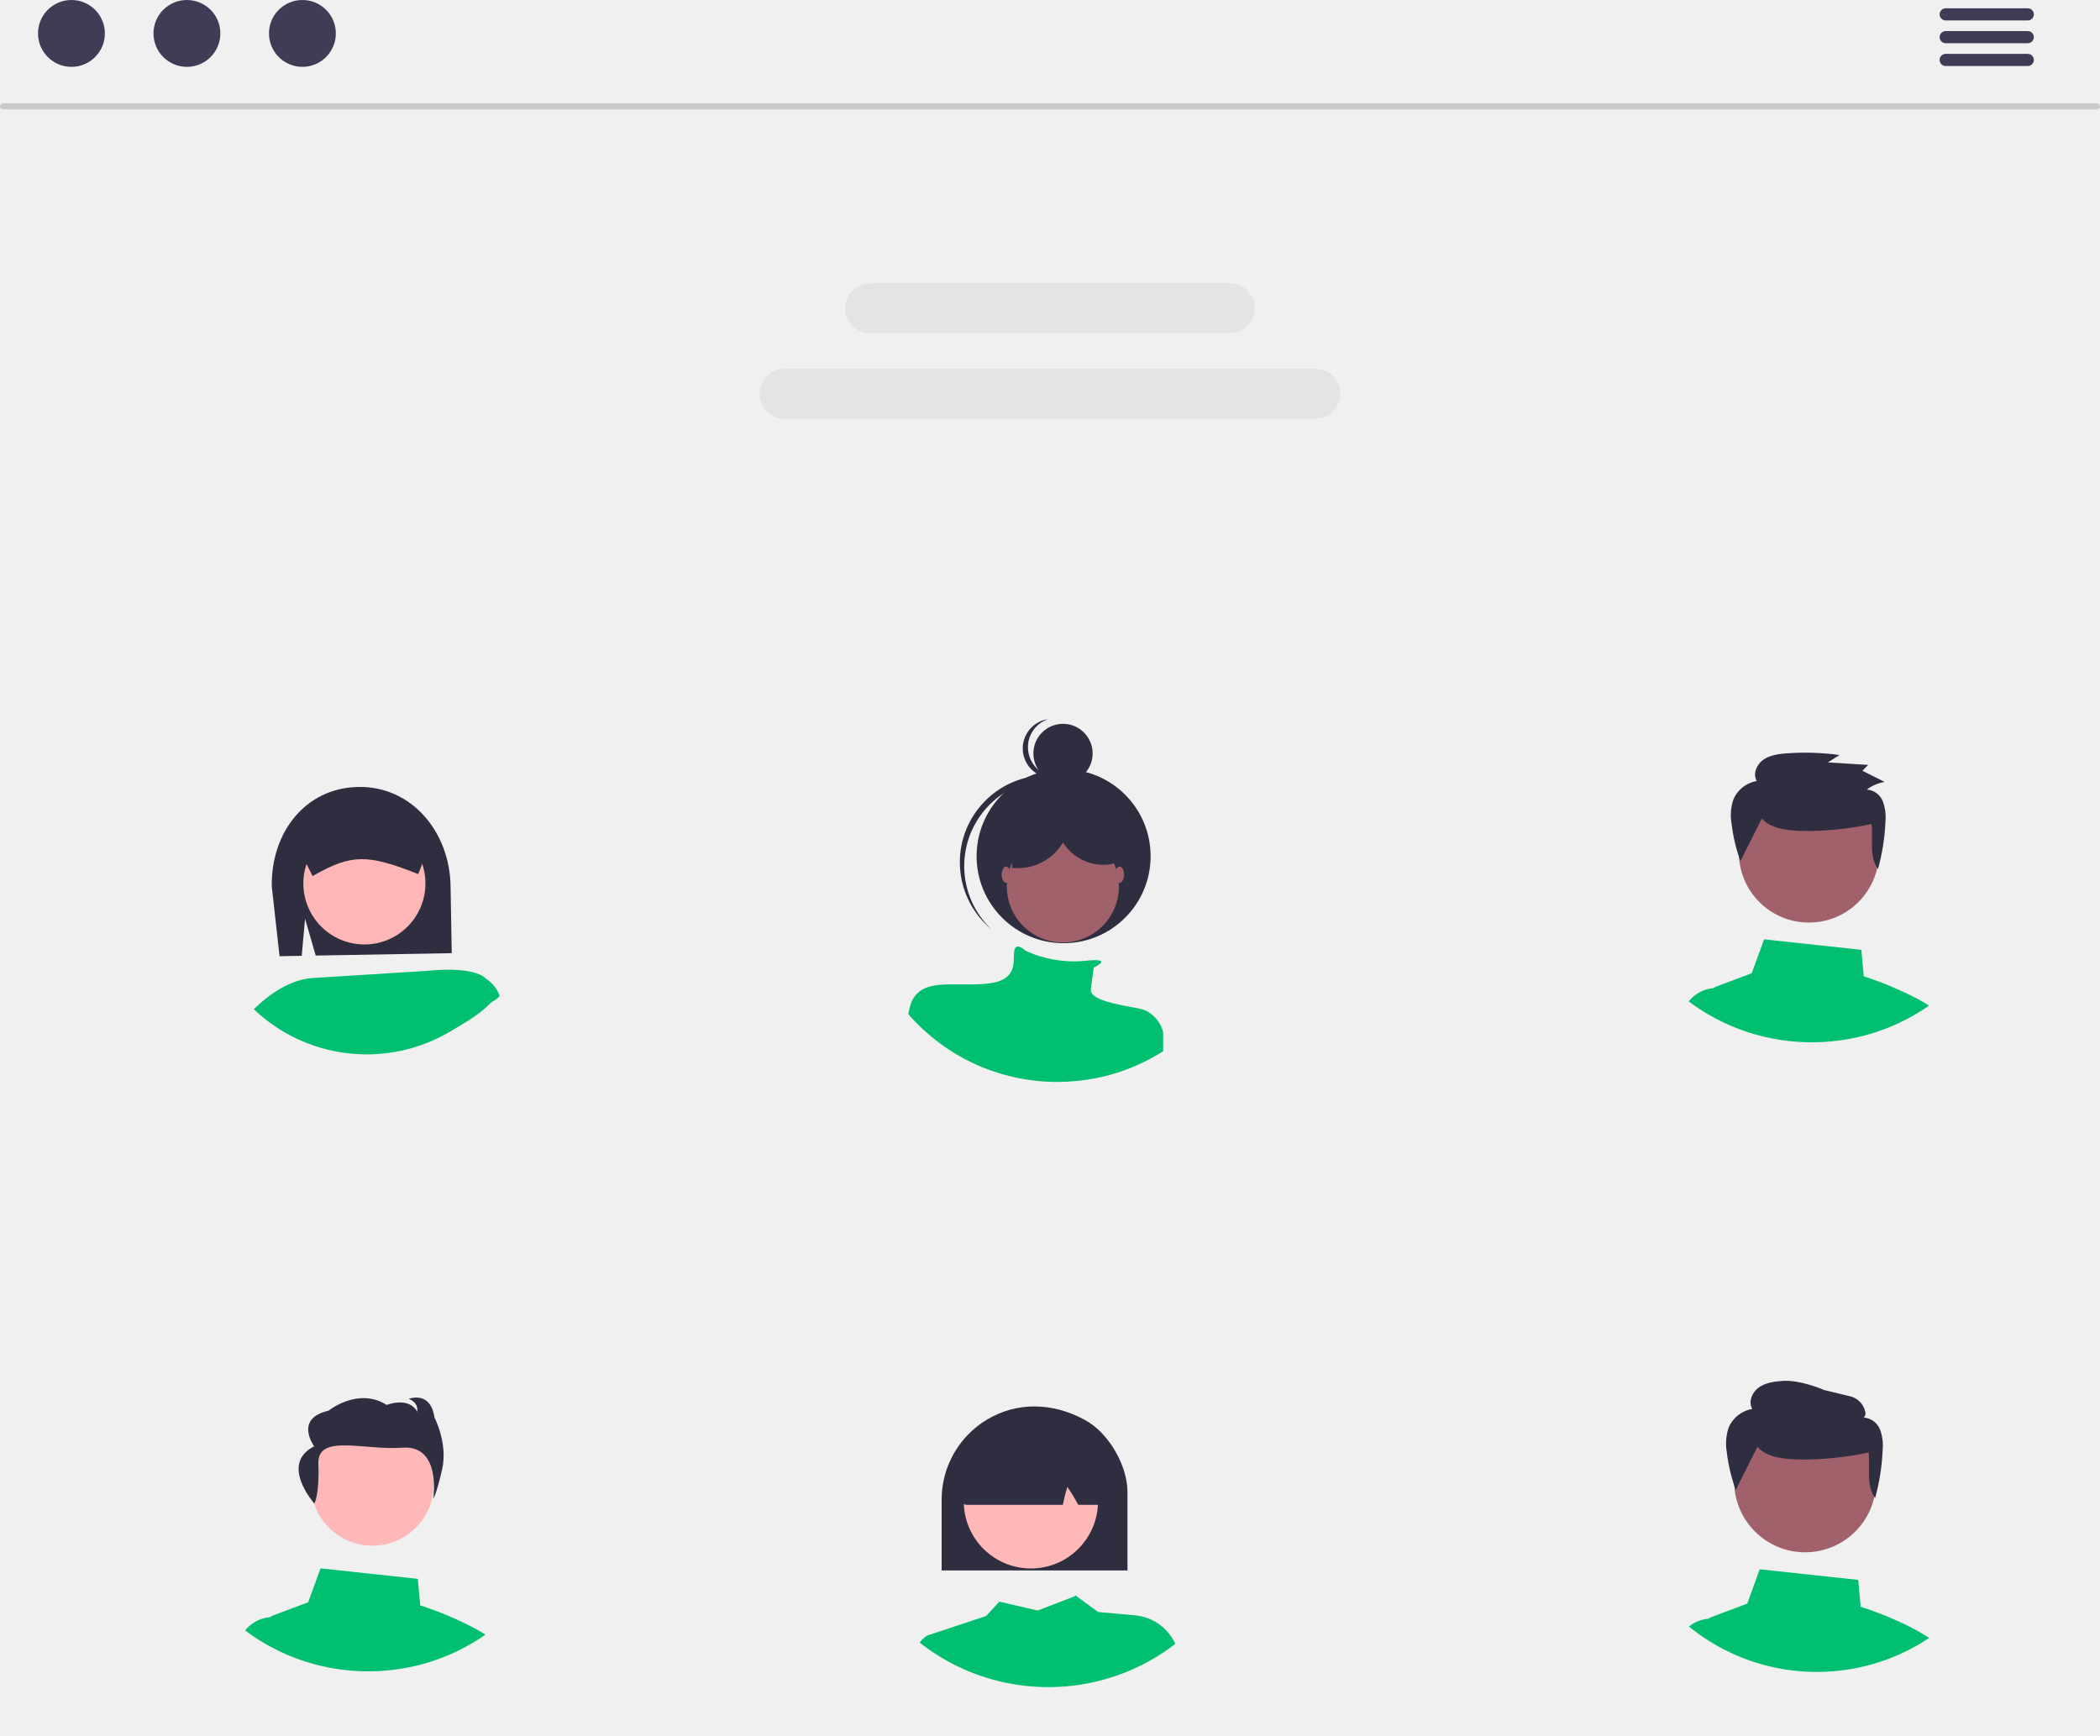
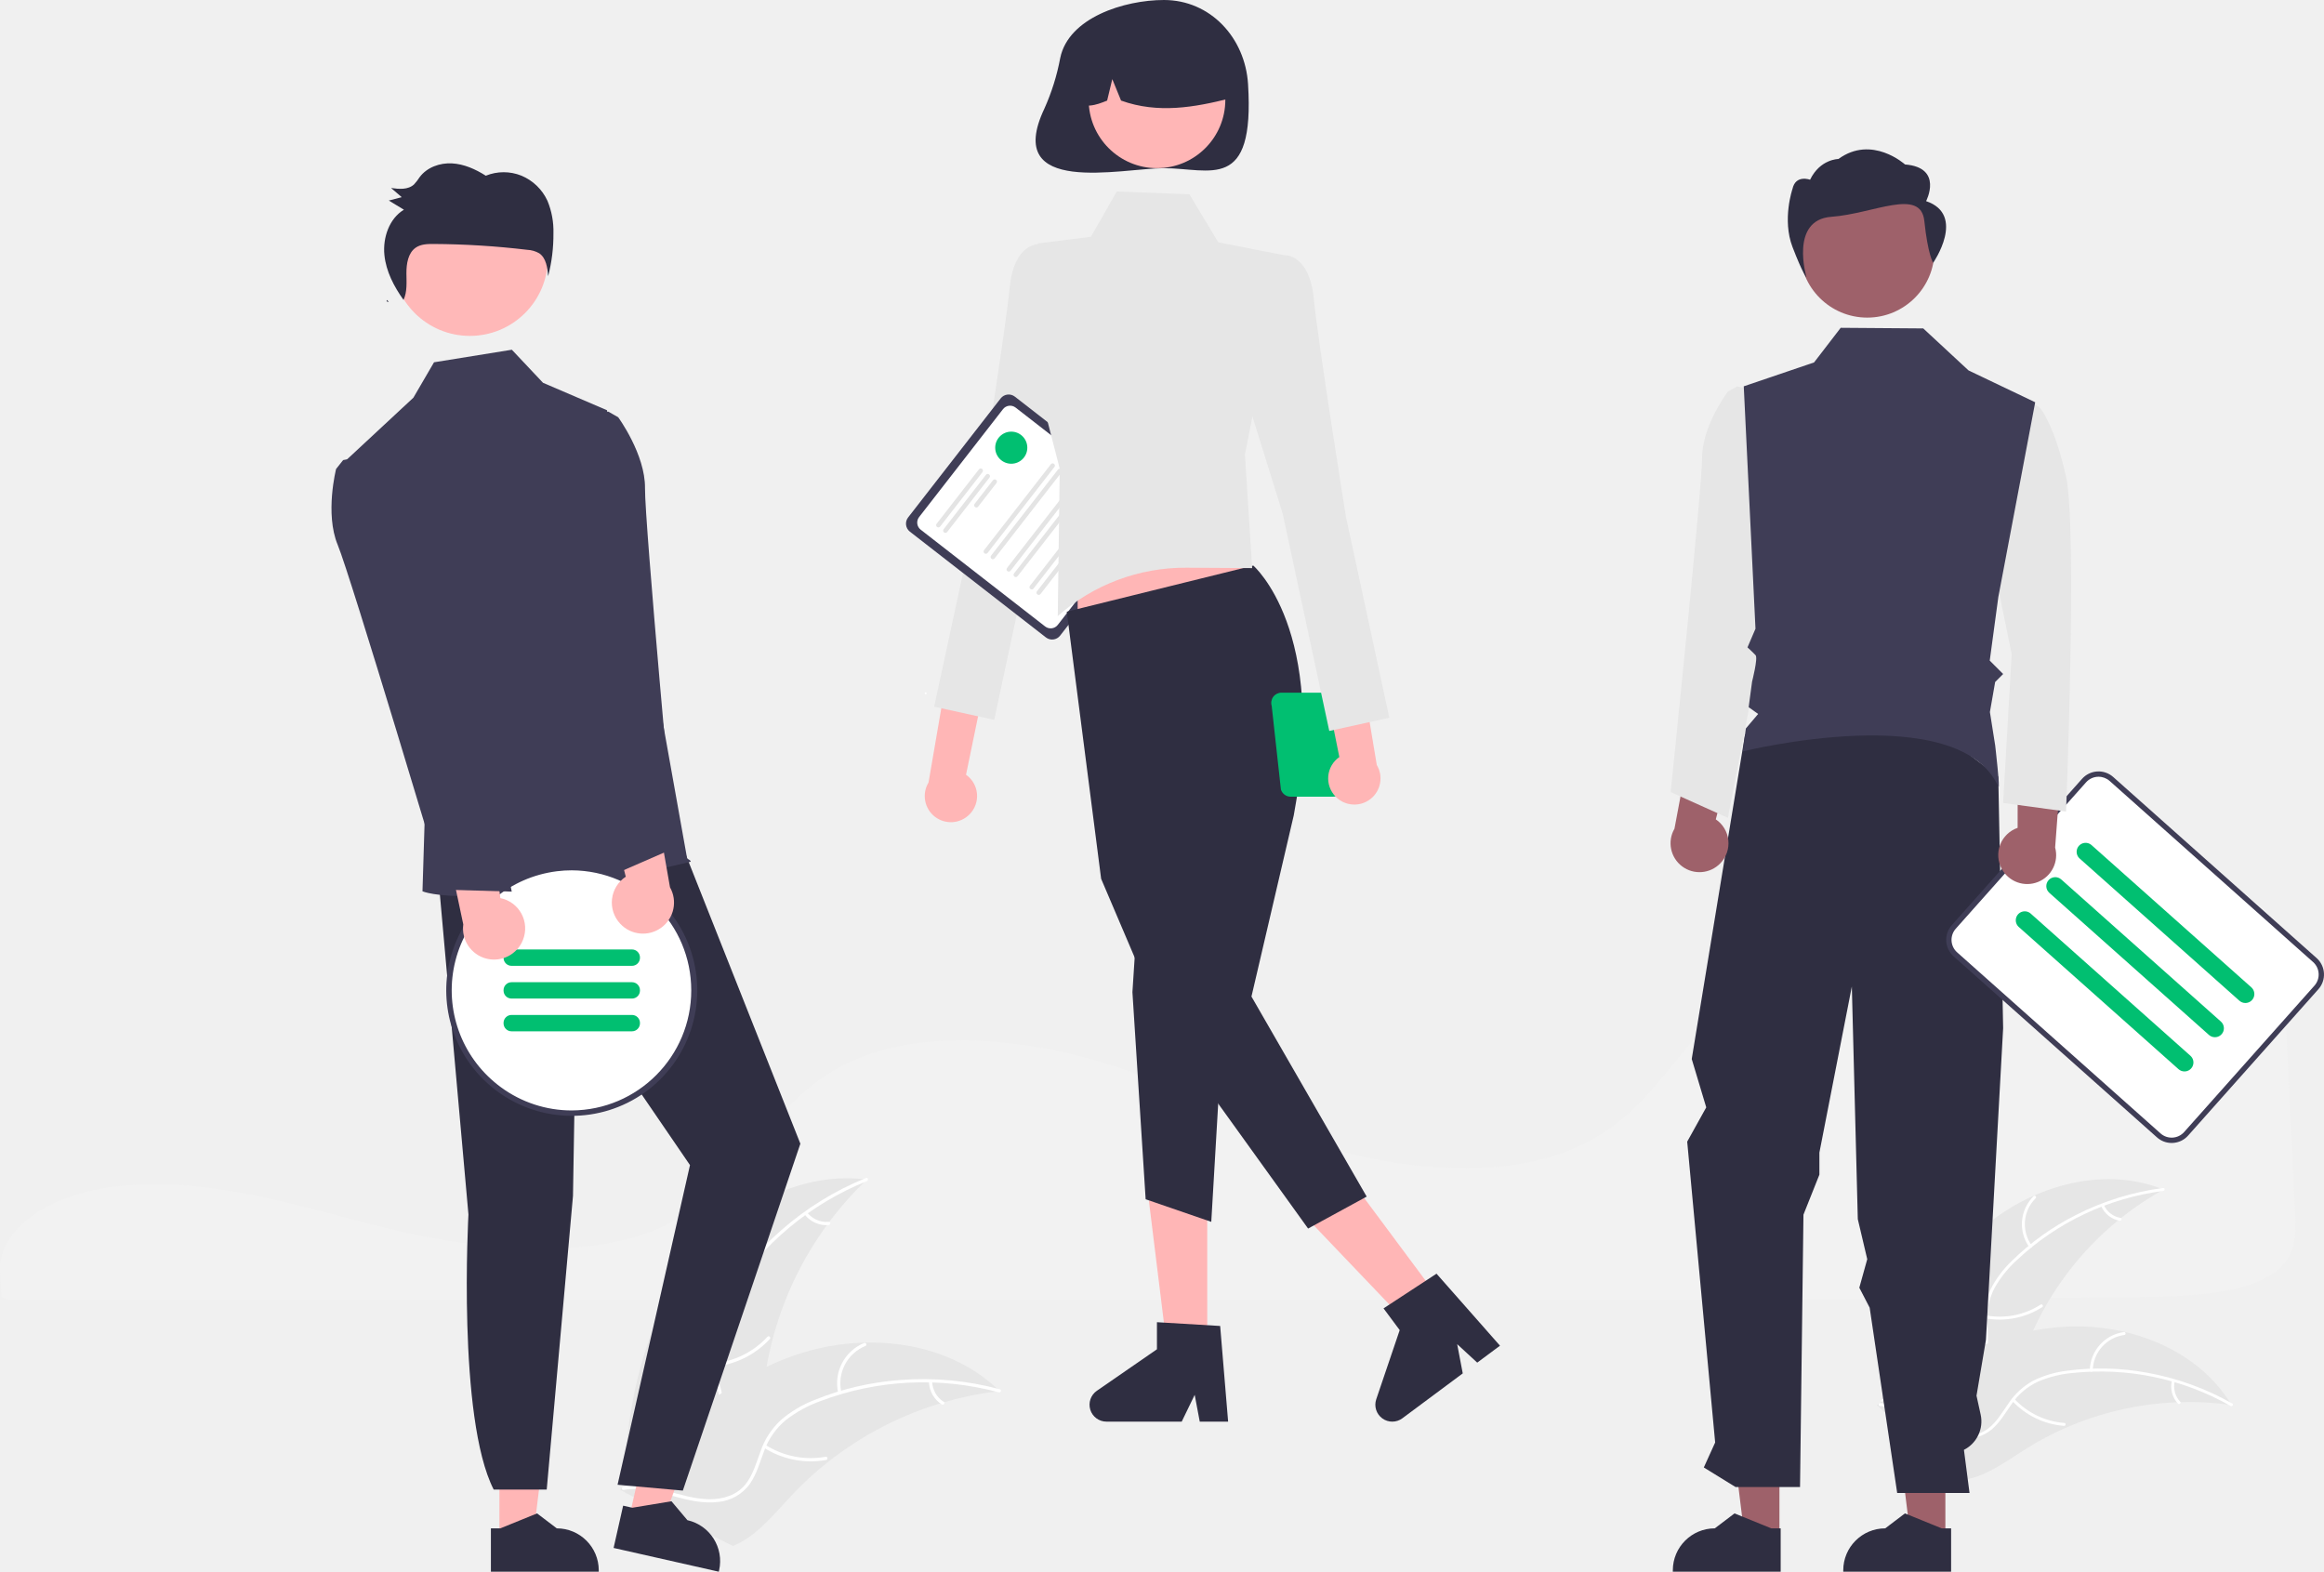
- <svg xmlns="http://www.w3.org/2000/svg" data-name="Layer 1" width="691" height="571.228" viewBox="0 0 691 571.228">
-   <path d="M944.5,200.386h-689a1,1,0,0,1,0-2h689a1,1,0,0,1,0,2Z" transform="translate(-254.5 -164.3858)" fill="#cacaca" />
-   <circle cx="23.508" cy="11" r="11" fill="#3f3d56" />
-   <circle cx="61.508" cy="11" r="11" fill="#3f3d56" />
-   <circle cx="99.508" cy="11" r="11" fill="#3f3d56" />
-   <path d="M687.313,302.201H512.687a8.225,8.225,0,0,1,0-16.45H687.313a8.225,8.225,0,1,1,0,16.45Z" transform="translate(-254.5 -164.3858)" fill="#e4e4e4" />
-   <path d="M659.158,274.045H540.842a8.225,8.225,0,0,1,0-16.45H659.158a8.225,8.225,0,0,1,0,16.45Z" transform="translate(-254.5 -164.3858)" fill="#e4e4e4" />
-   <circle cx="123.732" cy="297.228" r="73" fill="#f0f0f0" />
-   <circle cx="595.732" cy="297.228" r="73" fill="#f0f0f0" />
-   <circle cx="345.732" cy="297.228" r="73" fill="#f0f0f0" />
-   <path d="M885.712,493.253a112.493,112.493,0,0,0-17.946-7.552l-.79-8.73-32.006-3.448-4.068,11.158-11.486,4.31a5.605,5.605,0,0,0-1.166.607h-.012a11.342,11.342,0,0,0-5.269,1.821,11.665,11.665,0,0,0-2.816,2.526c1.554,1.178,3.168,2.271,4.832,3.315l.073.036c.474.291.959.583,1.444.862.875.522,1.773,1.02,2.672,1.493l.571.291c1.311.68,2.647,1.323,4.019,1.918.279.121.583.243.862.364.024.012.036.012.06.024.644.267,1.287.522,1.943.765a63.826,63.826,0,0,0,6.581,2.113,67.676,67.676,0,0,0,17.448,2.283c2.15,0,4.274-.097,6.375-.304a67.391,67.391,0,0,0,14.133-2.853c.011,0,.025-.012.036-.012a66.317,66.317,0,0,0,8.488-3.363c.011-.012.036-.012.049-.024.619-.291,1.214-.607,1.821-.911l.292-.146c.486-.255.972-.51,1.458-.777,1.214-.668,2.404-1.372,3.581-2.125.328-.194.644-.401.972-.619.461-.304.922-.619,1.372-.947C888.103,494.601,886.926,493.909,885.712,493.253Z" transform="translate(-254.5 -164.3858)" fill="#01bf71" />
-   <circle cx="595.217" cy="280.567" r="23.051" fill="#a0616a" />
-   <path d="M834.241,433.725c2.386,2.824,6.424,3.621,10.149,3.947,7.565.663,18.566-.413,25.959-2.12.528,5.114-.911,10.629,2.101,14.836a68.873,68.873,0,0,0,2.447-15.613,14.945,14.945,0,0,0-.865-6.687,6.15,6.15,0,0,0-5.239-3.863,13.131,13.131,0,0,1,5.857-2.504l-7.319-3.678,1.88-1.93-13.251-.811,3.838-2.438a83.222,83.222,0,0,0-17.435-.55c-2.7.199-5.523.579-7.711,2.144s-3.452,4.674-2.094,6.971a10.122,10.122,0,0,0-7.714,6.121,16.34,16.34,0,0,0-.586,7.854,55.676,55.676,0,0,0,2.919,12.35Z" transform="translate(-254.5 -164.3858)" fill="#2f2e41" />
-   <circle id="bfd52db7-3176-431c-b22d-4ccf50ae4673" data-name="Ellipse 188" cx="349.782" cy="247.958" r="9.746" fill="#2f2e41" />
-   <path id="b31e8c25-48a3-409d-90cd-0f3aa66812dd-137" data-name="Path 969" d="M595.827,417.414a9.747,9.747,0,0,1,3.544-16.359,9.744,9.744,0,1,0,4.518,18.876,9.723,9.723,0,0,1-8.063-2.518Z" transform="translate(-254.5 -164.3858)" fill="#2f2e41" />
-   <circle id="fe71adb6-1e7d-40f2-ae2d-2f206863ade9" data-name="Ellipse 189" cx="349.978" cy="281.777" r="28.631" fill="#2f2e41" />
-   <path id="e07a90a6-c331-41ef-a441-b6d8bd717078-138" data-name="Path 970" d="M579.008,430.399a28.626,28.626,0,0,1,39.678-3.002c-.233-.223-.467-.447-.709-.663a28.631,28.631,0,0,0-38.208,42.65q.082.073.164.145c.243.216.493.42.741.627a28.626,28.626,0,0,1-1.666-39.757Z" transform="translate(-254.5 -164.3858)" fill="#2f2e41" />
-   <circle id="fefa9ca9-d901-48cd-a772-63aab06ef99d" data-name="Ellipse 190" cx="349.735" cy="291.725" r="18.44" fill="#a0616a" />
-   <path d="M637.232,504.155v6.187c-1.133.724-2.277,1.401-3.444,2.043-.467.257-.934.502-1.4.747l-.28.14c-.584.292-1.156.595-1.751.876-.011.012-.035.012-.047.023a63.744,63.744,0,0,1-8.16,3.234c-.011,0-.023.012-.035.012a64.798,64.798,0,0,1-13.588,2.743c-2.019.199-4.062.292-6.129.292a65.06,65.06,0,0,1-16.774-2.195,63.17,63.17,0,0,1-8.195-2.767c-.023-.012-.035-.012-.059-.023-.268-.117-.56-.233-.829-.35-1.319-.572-2.603-1.191-3.864-1.844l-.548-.28c-1.343-.712-2.662-1.459-3.958-2.265l-.07-.035a63.942,63.942,0,0,1-5.767-4.051c-.946-.724-1.856-1.483-2.743-2.276-.467-.397-.934-.817-1.377-1.226a63.195,63.195,0,0,1-4.845-4.996,23.617,23.617,0,0,1,.887-3.584l.011-.012a5.24,5.24,0,0,1,.245-.584,4.655,4.655,0,0,1,.222-.49c2.09-3.911,5.872-4.88,10.565-5.09,2.65-.117,5.58.012,8.674-.023,1.634-.012,3.327-.07,5.019-.222,10.681-.969,8.744-7.273,9.222-10.67.479-3.292,3.444-.444,3.642-.257l.011.012a37.672,37.672,0,0,0,19.378,3.397c1.144-.14,2.288-.222,3.432-.257,3.012-.035,2.358.829,1.32,1.541a13.055,13.055,0,0,1-1.576.887s-.479,2.918-.969,7.284c-.467,4.179,14.253,5.627,17.137,6.537h.011A10.527,10.527,0,0,1,637.232,504.155Z" transform="translate(-254.5 -164.3858)" fill="#01bf71" />
-   <ellipse id="eb9de4e7-d719-4e1b-ab1d-c7fc470b1049" data-name="Ellipse 191" cx="331.053" cy="287.844" rx="1.456" ry="2.669" fill="#a0616a" />
-   <ellipse id="a295d86f-11aa-4df2-91d0-9ecb8f1fab78" data-name="Ellipse 192" cx="368.419" cy="287.844" rx="1.456" ry="2.669" fill="#a0616a" />
-   <path d="M354.877,466.726l3.503,12.135,44.766-.79-.392-22.234c-.31-17.599-12.748-32.778-30.347-32.467s-28.789,15.189-28.478,32.787l2.557,22.913,7.299-.129Z" transform="translate(-254.5 -164.3858)" fill="#2f2e41" />
-   <circle cx="119.907" cy="290.74" r="20.085" fill="#ffb6b6" />
-   <path d="M396.395,441.023a7.79,7.79,0,0,0-1.383-4.298c-.092-.13-.185-.251-.278-.371a7.827,7.827,0,0,0-6.276-2.999l-14.436.26-14.427.251a7.817,7.817,0,0,0-7.659,7.938l3.435,6.916,1.977,3.974.325-.186c12.486-7.019,17.593-7.111,34.118-.585l.334.13,1.309-3.351,2.971-7.603Z" transform="translate(-254.5 -164.3858)" fill="#2f2e41" />
-   <path d="M414.387,486.448c-4.308-4.298-18.884-2.59-18.884-2.59L357.032,486.281c-8.532.631-16.219,7.464-19.004,10.231.445.436.901.863,1.365,1.272a53.853,53.853,0,0,0,63.333,6.016c4.122-2.46,9.396-5.41,12.701-8.854,1.309-1.355,2.357-1.328,3.517-2.814A11.589,11.589,0,0,0,414.387,486.448Z" transform="translate(-254.5 -164.3858)" fill="#01bf71" />
-   <circle cx="123.732" cy="498.228" r="73" fill="#f0f0f0" />
-   <circle cx="595.732" cy="498.228" r="73" fill="#f0f0f0" />
-   <circle cx="345.732" cy="498.228" r="73" fill="#f0f0f0" />
-   <circle cx="122.537" cy="488.518" r="20.181" fill="#ffb8b8" />
-   <path d="M357.944,659.218s1.715-3.011,1.316-13.071,14.92-4.37,27.72-5.33,10.091,16.795,10.091,16.795.923-1.055,2.901-9.624-2.512-17.108-2.512-17.108c-1.322-9.004-8.447-6.118-8.447-6.118,3.431,1.336,2.772,4.192,2.772,4.192-2.905-5.092-10.03-2.207-10.03-2.207-9.503-5.963-19.134,1.89-19.134,1.89-11.48,2.605-4.747,11.735-4.747,11.735C346.328,646.206,357.944,659.218,357.944,659.218Z" transform="translate(-254.5 -164.3858)" fill="#2f2e41" />
-   <path d="M410.712,700.269a112.493,112.493,0,0,0-17.946-7.552l-.79-8.73-32.006-3.448-4.068,11.158-11.486,4.31a5.605,5.605,0,0,0-1.166.607h-.012a11.342,11.342,0,0,0-5.269,1.821,11.665,11.665,0,0,0-2.816,2.526c1.554,1.178,3.168,2.271,4.832,3.315l.073.036c.474.291.959.583,1.444.862.875.522,1.773,1.02,2.672,1.493l.571.291c1.311.68,2.647,1.323,4.019,1.918.279.121.583.243.862.364.024.012.036.012.06.024.644.267,1.287.522,1.943.765a63.824,63.824,0,0,0,6.581,2.113,67.676,67.676,0,0,0,17.448,2.283c2.15,0,4.274-.097,6.375-.304a67.391,67.391,0,0,0,14.133-2.853c.011,0,.025-.012.036-.012A66.317,66.317,0,0,0,404.689,707.894c.011-.012.036-.012.049-.024.619-.291,1.214-.607,1.821-.911l.292-.146c.486-.255.972-.51,1.458-.777,1.214-.668,2.404-1.372,3.581-2.125.328-.194.644-.401.972-.619.461-.304.922-.619,1.372-.947C413.103,701.617,411.926,700.925,410.712,700.269Z" transform="translate(-254.5 -164.3858)" fill="#01bf71" />
-   <path d="M627.988,696,615.838,694.895l-7.27-5.31a.041.041,0,0,0-.009-.028l-.019.009-.291-.216-.038.338-12.271,4.719-12.608-2.908-4.362,4.719-19.428,6.445a9.87,9.87,0,0,0-2.43,2.298l.001.012c.816.638,1.654,1.268,2.503,1.864a64.474,64.474,0,0,0,5.995,3.846,67.54,67.54,0,0,0,16.004,6.576q.76.211,1.52.394c.882.216,1.773.422,2.664.591q2.702.563,5.469.882a67.051,67.051,0,0,0,8.171.488q2.801,0,5.544-.216a68.346,68.346,0,0,0,9.55-1.454c.113-.028.225-.047.338-.084a67.548,67.548,0,0,0,13.959-4.859c.685-.328,1.37-.666,2.045-1.013q2.491-1.28,4.841-2.758c1.182-.732,2.336-1.51,3.462-2.317.694-.497,1.379-1.004,2.054-1.529l-.073-.155A16.163,16.163,0,0,0,627.988,696Z" transform="translate(-254.5 -164.3858)" fill="#01bf71" />
-   <path d="M616.382,635.363a22.349,22.349,0,0,0-4.756-3.593c-10.742-5.929-22.477-6.032-32.196-.291a30.304,30.304,0,0,0-6.557,5.206,30.681,30.681,0,0,0-8.528,21.145V681.208H625.491V655.438C625.491,648.534,621.692,640.541,616.382,635.363Z" transform="translate(-254.5 -164.3858)" fill="#2f2e41" />
-   <circle cx="339.21" cy="494.1" r="22.084" fill="#ffb8b8" />
-   <path d="M616.363,638.44a2.73,2.73,0,0,0-1.548-2.205c-13.818-6.454-27.834-6.285-41.634.507H572.929l-.085.347c-2.72,20.957-2.336,21.417-2.167,21.605a2.73,2.73,0,0,0,.967.704,2.648,2.648,0,0,0,1.079.225h31.502l.075-.356a51.455,51.455,0,0,1,1.407-5.554A61.659,61.659,0,0,1,609.168,659.397l.131.225h6.126a2.171,2.171,0,0,0,.347-.028,2.627,2.627,0,0,0,1.642-.854C617.583,658.562,617.977,658.131,616.363,638.44Z" transform="translate(-254.5 -164.3858)" fill="#2f2e41" />
-   <path d="M866.745,693.165l-.796-8.832-32.421-3.493L829.424,692.141l-11.639,4.361a5.687,5.687,0,0,0-1.197.613A11.758,11.758,0,0,0,810.242,699.693c.265.219.53.43.796.64.055.055.119.101.174.146.741.576,1.5,1.143,2.267,1.682.201.146.403.293.613.43a60.831,60.831,0,0,0,5.229,3.319q2.578,1.467,5.294,2.706a65.458,65.458,0,0,0,10.304,3.703q.741.206,1.481.384c.859.21,1.728.411,2.596.576q2.633.549,5.33.859a65.348,65.348,0,0,0,7.963.475q2.729,0,5.404-.21a66.611,66.611,0,0,0,9.307-1.417c.11-.027.22-.046.329-.082a65.832,65.832,0,0,0,13.604-4.736c.667-.32,1.335-.649,1.993-.987q2.428-1.248,4.718-2.688c.549-.338,1.088-.686,1.628-1.051C880.98,697.864,868.939,693.869,866.745,693.165Z" transform="translate(-254.5 -164.3858)" fill="#01bf71" />
-   <circle id="e8fe815c-89b6-45a1-8f09-a3d9b2d7a5fa" data-name="Ellipse 109" cx="593.973" cy="487.515" r="23.346" fill="#a0616a" />
-   <path id="b463a6a0-335d-4c85-b501-8d2679f87106-139" data-name="Path 696" d="M832.802,640.527c2.417,2.86,6.506,3.667,10.279,3.995,7.662.672,18.804-.418,26.292-2.146.538,5.18-.922,10.765,2.128,15.026a69.759,69.759,0,0,0,2.478-15.814,15.146,15.146,0,0,0-.876-6.773,6.228,6.228,0,0,0-5.306-3.912,1.947,1.947,0,0,0,.427-2.037,6.622,6.622,0,0,0-5.02-4.974l-8.404-2.026s-7.886-3.459-13.778-3.025c-2.735.201-5.594.586-7.81,2.171s-3.496,4.734-2.12,7.06a10.251,10.251,0,0,0-7.812,6.199,16.549,16.549,0,0,0-.593,7.955,56.385,56.385,0,0,0,2.956,12.508Z" transform="translate(-254.5 -164.3858)" fill="#2f2e41" />
-   <path d="M624.156,442a8.976,8.976,0,0,0-4.392-5.27,25.043,25.043,0,0,0-6.624-2.328,43.582,43.582,0,0,0-12.405-1.698c-4.184.206-8.46,1.65-11.303,4.726s-3.896,7.962-1.826,11.603l-.229.941a17.285,17.285,0,0,0,16.893-8.321,15.78,15.78,0,0,0,14.935,7.257,6.997,6.997,0,0,0,2.667-.767A5.549,5.549,0,0,0,624.156,442Z" transform="translate(-254.5 -164.3858)" fill="#2f2e41" />
-   <path d="M921.732,171.114h-27a2,2,0,0,1,0-4h27a2,2,0,0,1,0,4Z" transform="translate(-254.5 -164.3858)" fill="#3f3d56" />
-   <path d="M921.732,178.614h-27a2,2,0,0,1,0-4h27a2,2,0,0,1,0,4Z" transform="translate(-254.5 -164.3858)" fill="#3f3d56" />
-   <path d="M921.732,186.114h-27a2,2,0,0,1,0-4h27a2,2,0,0,1,0,4Z" transform="translate(-254.5 -164.3858)" fill="#3f3d56" />
+ <svg xmlns="http://www.w3.org/2000/svg" data-name="Layer 1" width="872.699" height="590.182" viewBox="0 0 872.699 590.182">
+   <path d="M222.381,599.644c-4.144,0-8.297.171-12.352.516l-.59.05c-26.899,2.378-46.574,16.173-45.764,32.09l.156,2.878c.103,1.819.213,3.775.304,5.945.049,1.07,1.509,1.892,3.326,1.892H829.101c46.649-.283,93.129-.64,138.141-1.06a235.086,235.086,0,0,0,25.273-1.31c12.509-1.48,21.191-4.415,26.545-8.972h.002c6.658-5.65,6.868-12.766,6.465-20.805-.82-16.232-1.634-33.285-2.445-50.286-.717-14.983-1.431-29.927-2.144-44.233-.441-8.49-1.422-15.984-8.983-21.712-8.195-6.194-23.141-9.334-44.423-9.334-.257,0-.512,0-.773.001-66.697.237-132.783,23.171-164.446,57.067-3.646,3.903-7.043,8.082-10.329,12.124-4.855,5.971-9.874,12.144-15.864,17.664a74.56,74.56,0,0,1-10.48,8.169c-.257.178-.551.368-.862.549-.712.464-1.456.911-2.182,1.31a75.768,75.768,0,0,1-13.365,6.076l-.468.157c-.353.126-.735.252-1.117.367-2.68.86-5.465,1.604-8.254,2.206-12.069,2.66-25.793,3.298-40.789,1.894a197.111,197.111,0,0,1-40.557-8.265c-13.886-4.389-26.884-9.86-39.454-15.151-5.521-2.325-11.232-4.729-16.935-7.006-1.072-.429-2.127-.848-3.197-1.267-6.966-2.715-13.281-4.957-19.306-6.854a190.553,190.553,0,0,0-46.008-8.521c-16.588-.908-31.206.805-43.438,5.079a74.597,74.597,0,0,0-9.825,4.233c-14.488,7.523-23.419,18.627-32.056,29.365-10.744,13.356-21.853,27.169-43.79,34.329-25.313,8.27-62.262,4.834-88.403-1.141-8.219-1.879-16.427-4.04-24.366-6.131q-4.809-1.267-9.626-2.517c-6.309-1.629-11.473-2.877-16.251-3.931l-1.511-.336c-.84-.183-1.682-.365-2.538-.539-5.674-1.191-10.958-2.129-16.162-2.866l-1.231-.18c-2.468-.325-4.776-.596-7.04-.823l-.904-.09C231.569,599.854,226.979,599.644,222.381,599.644Z" transform="translate(-163.6507 -154.9092)" fill="#f2f2f2" />
+   <path d="M906.555,617.408c18.617-16.777,46.309-25.212,69.537-15.805a115.466,115.466,0,0,0-51.888,59.935c-3.698,9.838-6.786,21.166-15.882,26.433-5.659,3.278-12.7,3.438-19.046,1.856-6.346-1.582-12.162-4.754-17.899-7.894l-1.632-.037C877.073,657.93,887.938,634.184,906.555,617.408Z" transform="translate(-163.6507 -154.9092)" fill="#e6e6e6" />
+   <path d="M975.963,602.112a98.692,98.692,0,0,0-54.906,25.931,42.5,42.5,0,0,0-8.345,10.377,24.376,24.376,0,0,0-2.818,12.516c.101,4.058.673,8.198-.214,12.21a14.925,14.925,0,0,1-7.425,9.689c-4.546,2.613-9.759,3.437-14.886,4.065-5.692.698-11.615,1.332-16.542,4.525-.597.387-1.162-.562-.566-.948,8.572-5.555,19.42-3.534,28.637-7.241,4.301-1.73,8.107-4.766,9.454-9.357,1.178-4.015.591-8.284.454-12.392a26.011,26.011,0,0,1,2.299-12.34,39.291,39.291,0,0,1,7.916-10.659,95.749,95.749,0,0,1,24.333-17.42,100.442,100.442,0,0,1,32.6-10.059c.703-.091.709,1.015.01,1.105Z" transform="translate(-163.6507 -154.9092)" fill="#fff" />
+   <path d="M925.656,623.184a14.807,14.807,0,0,1,1.632-19.104c.506-.499,1.305.265.798.764a13.711,13.711,0,0,0-1.482,17.774c.415.577-.536,1.14-.948.566Z" transform="translate(-163.6507 -154.9092)" fill="#fff" />
+   <path d="M909.571,648.884a28.539,28.539,0,0,0,20.394-4.083c.598-.385,1.164.564.566.948a29.685,29.685,0,0,1-21.23,4.206c-.701-.126-.427-1.197.27-1.071Z" transform="translate(-163.6507 -154.9092)" fill="#fff" />
+   <path d="M953.656,607.341a8.381,8.381,0,0,0,6.269,4.894c.702.117.427,1.188-.27,1.071a9.392,9.392,0,0,1-6.947-5.399.571.571,0,0,1,.191-.757.555.555,0,0,1,.757.191Z" transform="translate(-163.6507 -154.9092)" fill="#fff" />
+   <path d="M1001.67,682.507c-.44-.061-.881-.122-1.328-.176a110.379,110.379,0,0,0-17.882-.908c-.462.007-.931.021-1.392.041a116.365,116.365,0,0,0-41.75,9.61,113.005,113.005,0,0,0-15.163,8.056c-6.688,4.234-13.602,9.358-21.078,11.085a19.386,19.386,0,0,1-2.362.421l-30.889-26.745c-.04-.096-.086-.185-.126-.282l-1.282-1.011c.239-.176.49-.353.729-.528.138-.102.283-.199.421-.301.094-.066.189-.133.27-.198.031-.022.063-.044.088-.059.081-.065.164-.117.239-.176q2.103-1.49,4.235-2.955c.006-.007.006-.007.019-.008a166.157,166.157,0,0,1,34.601-18.599c.367-.139.739-.285,1.12-.411a107.831,107.831,0,0,1,16.939-4.767,95.329,95.329,0,0,1,9.553-1.334,79.272,79.272,0,0,1,24.723,1.752c16.143,3.743,30.91,12.608,39.656,26.433C1001.236,681.798,1001.453,682.146,1001.67,682.507Z" transform="translate(-163.6507 -154.9092)" fill="#e6e6e6" />
+   <path d="M1001.262,682.839A98.692,98.692,0,0,0,941.81,670.486a42.5,42.5,0,0,0-12.911,3.261,24.376,24.376,0,0,0-9.785,8.297c-2.363,3.301-4.398,6.951-7.522,9.62a14.925,14.925,0,0,1-11.761,3.266c-5.203-.651-9.862-3.132-14.333-5.717-4.965-2.87-10.076-5.93-15.932-6.347-.71-.051-.59-1.149.119-1.098,10.189.726,17.633,8.871,27.225,11.46,4.476,1.208,9.343,1.075,13.182-1.779,3.358-2.496,5.459-6.258,7.823-9.621a26.011,26.011,0,0,1,9.265-8.469,39.291,39.291,0,0,1,12.738-3.745,95.749,95.749,0,0,1,29.917.742,100.443,100.443,0,0,1,32.085,11.596c.616.351-.045,1.237-.657.888Z" transform="translate(-163.6507 -154.9092)" fill="#fff" />
+   <path d="M948.408,669.376a14.807,14.807,0,0,1,12.805-14.271c.705-.093.883.997.177,1.091a13.711,13.711,0,0,0-11.884,13.299c-.016.711-1.114.588-1.098-.119Z" transform="translate(-163.6507 -154.9092)" fill="#fff" />
+   <path d="M920.092,680.212A28.539,28.539,0,0,0,938.834,689.23c.709.053.59,1.151-.119,1.098a29.685,29.685,0,0,1-19.483-9.424c-.484-.523.38-1.212.861-.692Z" transform="translate(-163.6507 -154.9092)" fill="#fff" />
+   <path d="M980.303,673.584a8.381,8.381,0,0,0,2.058,7.682c.49.516-.374,1.205-.861.692a9.392,9.392,0,0,1-2.296-8.493.571.571,0,0,1,.609-.49.555.555,0,0,1,.49.609Z" transform="translate(-163.6507 -154.9092)" fill="#fff" />
+   <path d="M419.194,634.093c15.245-23.122,42.515-39.848,69.975-36.249a127.604,127.604,0,0,0-38.822,78.537c-1.218,11.551-1.37,24.526-9.632,32.69-5.141,5.08-12.627,7.21-19.854,7.283-7.227.073-14.331-1.701-21.34-3.464l-1.756.415C398.935,685.634,403.949,657.215,419.194,634.093Z" transform="translate(-163.6507 -154.9092)" fill="#e6e6e6" />
+   <path d="M489.172,598.425a109.067,109.067,0,0,0-51.51,43.008,46.968,46.968,0,0,0-6.039,13.42,26.938,26.938,0,0,0,.468,14.17c1.237,4.313,3.001,8.581,3.168,13.119a16.494,16.494,0,0,1-5.245,12.428c-4.135,4.059-9.482,6.391-14.79,8.489-5.894,2.33-12.052,4.656-16.434,9.441-.531.58-1.4-.278-.869-.857,7.623-8.326,19.787-9.182,28.614-15.711,4.119-3.047,7.345-7.353,7.508-12.638.143-4.621-1.673-9.024-2.962-13.38a28.745,28.745,0,0,1-.974-13.838,43.421,43.421,0,0,1,5.501-13.602,105.814,105.814,0,0,1,21.179-25.401,111.001,111.001,0,0,1,32.068-19.827c.727-.293,1.04.888.318,1.179Z" transform="translate(-163.6507 -154.9092)" fill="#fff" />
+   <path d="M441.23,634.957a16.363,16.363,0,0,1-3.569-20.886c.403-.674,1.469-.08,1.066.595a15.152,15.152,0,0,0,3.359,19.422c.604.502-.256,1.368-.857.869Z" transform="translate(-163.6507 -154.9092)" fill="#fff" />
+   <path d="M431.176,666.919a31.539,31.539,0,0,0,20.676-10.041c.533-.578,1.402.28.869.857a32.806,32.806,0,0,1-21.536,10.405c-.785.06-.789-1.161-.009-1.221Z" transform="translate(-163.6507 -154.9092)" fill="#fff" />
+   <path d="M466.769,610.222a9.263,9.263,0,0,0,8.066,3.491c.784-.07.787,1.151.009,1.221a10.379,10.379,0,0,1-8.932-3.842.631.631,0,0,1-.006-.863.613.613,0,0,1,.863-.006Z" transform="translate(-163.6507 -154.9092)" fill="#fff" />
+   <path d="M539.033,677.258c-.488.058-.976.115-1.469.182a121.983,121.983,0,0,0-19.378,4.003c-.492.136-.99.281-1.477.43a128.597,128.597,0,0,0-41.98,21.893,124.883,124.883,0,0,0-13.976,12.834c-5.975,6.389-11.944,13.792-19.46,17.719a21.424,21.424,0,0,1-2.409,1.107L398.407,715.415c-.069-.092-.143-.174-.213-.266l-1.653-.725c.206-.254.426-.513.633-.768.119-.148.247-.291.366-.439.082-.097.165-.194.234-.287.027-.032.055-.065.078-.088.069-.092.142-.171.206-.254q1.835-2.178,3.708-4.338c.005-.009.005-.009.018-.014,9.539-10.948,20.075-21.196,31.833-29.519.354-.25.712-.51,1.084-.751a119.167,119.167,0,0,1,16.791-9.81,105.352,105.352,0,0,1,9.846-4.085,87.605,87.605,0,0,1,26.93-5.005c18.307-.487,36.566,4.885,49.767,17.238C538.371,676.62,538.7,676.932,539.033,677.258Z" transform="translate(-163.6507 -154.9092)" fill="#e6e6e6" />
+   <path d="M538.688,677.727a109.067,109.067,0,0,0-67.022,3.327,46.968,46.968,0,0,0-12.901,7.079,26.938,26.938,0,0,0-8.157,11.596c-1.609,4.188-2.77,8.658-5.369,12.382a16.494,16.494,0,0,1-11.671,6.765c-5.746.752-11.419-.606-16.92-2.127-6.108-1.688-12.426-3.539-18.806-2.356-.773.143-.95-1.064-.178-1.208,11.099-2.058,21.327,4.582,32.306,4.683,5.123.047,10.291-1.449,13.604-5.57,2.897-3.604,4.098-8.212,5.69-12.467A28.745,28.745,0,0,1,456.817,688.196a43.421,43.421,0,0,1,12.582-7.549,105.815,105.815,0,0,1,32.203-7.53,111.001,111.001,0,0,1,37.542,3.476c.757.204.296,1.335-.455,1.133Z" transform="translate(-163.6507 -154.9092)" fill="#fff" />
+   <path d="M478.414,678.031A16.364,16.364,0,0,1,488.14,659.206c.728-.296,1.221.821.493,1.117a15.152,15.152,0,0,0-9.011,17.53c.181.764-1.028.938-1.208.178Z" transform="translate(-163.6507 -154.9092)" fill="#fff" />
+   <path d="M451.144,697.498a31.539,31.539,0,0,0,22.554,4.431c.773-.141.951,1.067.178,1.208a32.806,32.806,0,0,1-23.46-4.659c-.663-.425.069-1.402.728-.98Z" transform="translate(-163.6507 -154.9092)" fill="#fff" />
+   <path d="M513.697,673.658a9.263,9.263,0,0,0,4.339,7.644c.668.416-.064,1.393-.728.98a10.379,10.379,0,0,1-4.818-8.445.631.631,0,0,1,.515-.693.613.613,0,0,1,.693.515Z" transform="translate(-163.6507 -154.9092)" fill="#fff" />
+   <path d="M527.689,460.738a9.76,9.76,0,0,0-1.282-14.911l15.932-77.107-17.189,5.423-12.818,74.595a9.813,9.813,0,0,0,15.357,12.001Z" transform="translate(-163.6507 -154.9092)" fill="#ffb6b6" />
+   <path d="M564.515,254.628l-10.648-8.037s-9.393-.665-11.056,16.274S530.732,344.815,530.732,344.815l-16.293,75.463,22.554,4.95,17.451-81.438,17.469-56.184Z" transform="translate(-163.6507 -154.9092)" fill="#e6e6e6" />
+   <path d="M556.404,394.262l-51.075-39.713a3.809,3.809,0,0,1-.668-5.338l34.751-44.693a3.809,3.809,0,0,1,5.338-.668l51.075,39.713a3.809,3.809,0,0,1,.668,5.338l-34.751,44.693A3.809,3.809,0,0,1,556.404,394.262Z" transform="translate(-163.6507 -154.9092)" fill="#3f3d56" />
+   <path d="M556.123,390.152l-46.742-36.345a3.382,3.382,0,0,1-.593-4.74L540.291,308.552a3.382,3.382,0,0,1,4.74-.593l46.742,36.345a3.382,3.382,0,0,1,.593,4.74l-31.503,40.516A3.382,3.382,0,0,1,556.123,390.152Z" transform="translate(-163.6507 -154.9092)" fill="#fff" />
+   <path d="M515.508,352.777a.845.845,0,0,1-.148-1.185l15.893-20.439a.844.844,0,1,1,1.333,1.037L516.693,352.629A.845.845,0,0,1,515.508,352.777Z" transform="translate(-163.6507 -154.9092)" fill="#e4e4e4" />
+   <path d="M518.142,354.825a.845.845,0,0,1-.148-1.185l15.893-20.439a.844.844,0,1,1,1.333,1.037L519.327,354.677A.845.845,0,0,1,518.142,354.825Z" transform="translate(-163.6507 -154.9092)" fill="#e4e4e4" />
+   <path d="M529.78,345.294a.845.845,0,0,1-.148-1.185l6.889-8.86a.844.844,0,1,1,1.333,1.037l-6.889,8.86A.845.845,0,0,1,529.78,345.294Z" transform="translate(-163.6507 -154.9092)" fill="#e4e4e4" />
+   <path d="M533.331,362.681a.845.845,0,0,1-.148-1.185l25.089-32.267a.844.844,0,1,1,1.333,1.037l-25.089,32.267A.845.845,0,0,1,533.331,362.681Z" transform="translate(-163.6507 -154.9092)" fill="#e4e4e4" />
+   <path d="M535.965,364.729a.845.845,0,0,1-.148-1.185l25.089-32.267a.844.844,0,1,1,1.333,1.037l-25.089,32.267A.845.845,0,0,1,535.965,364.729Z" transform="translate(-163.6507 -154.9092)" fill="#e4e4e4" />
+   <path d="M541.944,369.378a.845.845,0,0,1-.148-1.185l25.089-32.267a.844.844,0,1,1,1.333,1.037L543.129,369.229A.845.845,0,0,1,541.944,369.378Z" transform="translate(-163.6507 -154.9092)" fill="#e4e4e4" />
+   <path d="M544.578,371.426a.845.845,0,0,1-.148-1.185l25.089-32.267a.844.844,0,1,1,1.333,1.037l-25.089,32.267A.845.845,0,0,1,544.578,371.426Z" transform="translate(-163.6507 -154.9092)" fill="#e4e4e4" />
+   <path d="M550.558,376.075a.845.845,0,0,1-.148-1.185l25.089-32.267a.844.844,0,1,1,1.333,1.037l-25.089,32.267A.845.845,0,0,1,550.558,376.075Z" transform="translate(-163.6507 -154.9092)" fill="#e4e4e4" />
+   <path d="M553.192,378.123a.845.845,0,0,1-.148-1.185L578.133,344.671a.844.844,0,0,1,1.333,1.037l-25.089,32.267A.845.845,0,0,1,553.192,378.123Z" transform="translate(-163.6507 -154.9092)" fill="#e4e4e4" />
+   <circle cx="347.608" cy="260.34" r="0.347" fill="#fff" />
+   <path d="M561.778,176.706a83.478,83.478,0,0,1-5.956,19.01c-15.673,33.157,28.961,22.349,44.912,22.349,17.44,0,34.126,9.171,31.578-31.578-1.089-17.406-14.138-31.578-31.578-31.578C585.838,154.909,564.893,161.531,561.778,176.706Z" transform="translate(-163.6507 -154.9092)" fill="#2f2e41" />
+   <polygon points="453.34 508.085 438.481 508.085 431.41 450.772 453.34 450.772 453.34 508.085" fill="#ffb6b6" />
+   <path d="M624.833,688.739H614.177l-1.902-10.06-4.871,10.06H579.142a6.353,6.353,0,0,1-3.61-11.581l22.569-15.587V651.401l23.739,1.417Z" transform="translate(-163.6507 -154.9092)" fill="#2f2e41" />
+   <polygon points="541.617 489.333 529.693 498.2 489.82 456.429 507.418 443.342 541.617 489.333" fill="#ffb6b6" />
+   <path d="M726.923,660.222l-8.551,6.359-7.529-6.938,2.094,10.98-22.679,16.864a6.353,6.353,0,0,1-9.807-7.139l8.81-25.975-6.069-8.162,19.895-13.028Z" transform="translate(-163.6507 -154.9092)" fill="#2f2e41" />
+   <polygon points="404.675 244.313 475.21 233.327 461.183 191.129 404.675 191.129 404.675 244.313" fill="#ffb6b6" />
+   <path d="M634.29,367.291s28.193,24.357,15.185,93.793L633.595,529.12l43.266,75.116-22,12-53.318-74.105L577.145,484.901,564.24,384.599Z" transform="translate(-163.6507 -154.9092)" fill="#2f2e41" />
+   <polygon points="426.942 346.301 425.246 372.562 430.21 450.327 454.854 458.812 459.521 379.134 426.942 346.301" fill="#2f2e41" />
+   <path d="M583.016,226.805l27.265,1.064,10.866,18.038,24.792,4.84L631.139,325.619l2.722,42.617-24.686-.151a72.207,72.207,0,0,0-48.314,18.151l0,0,.738-55.32-10.618-41.296,2.386-43.301,19.944-2.493Z" transform="translate(-163.6507 -154.9092)" fill="#e6e6e6" />
+   <circle cx="434.471" cy="37.487" r="25.661" fill="#ffb6b6" />
+   <path d="M580.695,166.239a29.393,29.393,0,0,1,44.688,25.653c-13.075,3.283-26.812,5.795-40.756.785l-3.293-8.059-1.941,8.065c-4.246,1.736-8.504,3.204-12.761-.017A30.012,30.012,0,0,1,580.695,166.239Z" transform="translate(-163.6507 -154.9092)" fill="#2f2e41" />
+   <path d="M641.193,419.971l3.459,31.393a3.832,3.832,0,0,0,3.662,2.705h15.945a3.832,3.832,0,0,0,3.663-2.705l2.865-24.061a5.819,5.819,0,1,0,1.5-10.947,3.798,3.798,0,0,0-2.907-1.344H644.856A3.832,3.832,0,0,0,641.193,419.971Zm30.095,5.705,1.755-5.705a3.792,3.792,0,0,0,.058-2.028c.075-.004.146-.022.222-.022a4.155,4.155,0,1,1,0,8.31A4.102,4.102,0,0,1,671.288,425.675Z" transform="translate(-163.6507 -154.9092)" fill="#01bf71" />
+   <path d="M665.237,454.09a9.76,9.76,0,0,1,1.357-14.904L651.055,361.999l17.161,5.51,12.439,74.659A9.813,9.813,0,0,1,665.237,454.09Z" transform="translate(-163.6507 -154.9092)" fill="#ffb6b6" />
+   <path d="M635.292,258.783l10.648-8.037s9.393-.665,11.056,16.274S669.075,348.97,669.075,348.97l16.293,75.463-22.554,4.95-17.451-81.438-17.469-56.184Z" transform="translate(-163.6507 -154.9092)" fill="#e6e6e6" />
+   <circle cx="379.745" cy="168.11" r="6.027" fill="#01bf71" />
+   <polygon points="187.545 578.006 200.106 578.005 206.082 529.556 187.543 529.557 187.545 578.006" fill="#ffb6b6" />
+   <path d="M347.992,728.814l3.536-0,13.803-5.613,7.398,5.613h.001A15.765,15.765,0,0,1,388.494,744.577v.512l-40.502.002Z" transform="translate(-163.6507 -154.9092)" fill="#2f2e41" />
+   <polygon points="236.221 570.09 248.474 572.857 264.975 526.914 246.891 522.831 236.221 570.09" fill="#ffb6b6" />
+   <path d="M397.65,720.293l3.449.779,14.701-2.435,5.98,7.104.001 0a15.765,15.765,0,0,1,11.905,18.849l-.113.5-39.507-8.92Z" transform="translate(-163.6507 -154.9092)" fill="#2f2e41" />
+   <path d="M328.2,483.699,339.559,610.959s-4.256,76.401,9.477,103.286h19.917L378.814,603.982l1.238-74.009,42.699,62.439L395.555,712.442l24.513,2.191,44.133-130.261L415.715,462.088Z" transform="translate(-163.6507 -154.9092)" fill="#2f2e41" />
+   <circle cx="176.446" cy="96.839" r="29.293" fill="#ffb8b8" />
+   <path d="M391.591,308.956l-24.032-10.311L355.861,286.236l-29.225,4.713-7.754,13.295-25.101,23.34,29.409,132.973-.89,29.043s18.822,8.474,100.453-11.036c.979-.234-1.07-1.259-1.07-1.259Z" transform="translate(-163.6507 -154.9092)" fill="#3f3d56" />
+   <path d="M309.636,268.369q-.306-.418-.606-.843c-.081.17-.145.346-.237.512Z" transform="translate(-163.6507 -154.9092)" fill="#2f2e41" />
+   <path d="M369.235,230.321a18.691,18.691,0,0,0-9.78-9.448,17.845,17.845,0,0,0-13.379.012c-3.873-2.447-8.175-4.386-12.707-4.627s-9.323,1.441-12.115,5.142a19.776,19.776,0,0,1-2.117,2.75c-2.245,2.079-5.656,1.779-8.64,1.354q2.007,1.72,4.016,3.441-2.43.635-4.86,1.27,2.836,1.72,5.671,3.44c-5.488,3.294-7.982,10.484-7.323,17.013.623,6.182,3.608,11.835,7.176,16.86,1.423-3.004,1.117-6.597,1.093-9.98-.025-3.574.608-7.633,3.472-9.631,1.932-1.347,4.416-1.408,6.746-1.395a309.938,309.938,0,0,1,35.159,2.195,9.897,9.897,0,0,1,4.501,1.306c2.58,1.76,3.083,5.393,3.342,8.581a62.172,62.172,0,0,0,1.985-16.117A29.707,29.707,0,0,0,369.235,230.321Z" transform="translate(-163.6507 -154.9092)" fill="#2f2e41" />
+   <circle cx="214.704" cy="371.895" r="46.105" fill="#fff" />
+   <path d="M378.355,479.674a47.383,47.383,0,0,0-7.08.533c-1.199.174-2.366.4-3.524.676a47.106,47.106,0,0,0-19.968,81.76c.789.666,1.588,1.311,2.418,1.926a47.12,47.12,0,1,0,28.155-84.895Zm0,92.21a44.821,44.821,0,0,1-26.639-8.74c-.84-.615-1.649-1.25-2.438-1.926a45.054,45.054,0,0,1,20.102-78.594c1.147-.236,2.295-.42,3.463-.564a44.602,44.602,0,0,1,5.512-.338,45.081,45.081,0,0,1,0,90.161Z" transform="translate(-163.6507 -154.9092)" fill="#3f3d56" />
+   <rect x="352.741" y="511.436" width="51.228" height="6.147" rx="3" transform="translate(593.0596 874.1096) rotate(-180)" fill="#01bf71" />
+   <rect x="352.741" y="523.73" width="51.228" height="6.147" rx="3" transform="translate(593.0596 898.699) rotate(-180)" fill="#01bf71" />
+   <rect x="352.741" y="536.025" width="51.228" height="6.147" rx="3" transform="translate(593.0596 923.2884) rotate(180)" fill="#01bf71" />
+   <polygon points="730.52 576.442 717.349 576.441 711.083 525.639 730.522 525.64 730.52 576.442" fill="#9e616a" />
+   <polygon points="668.209 576.442 655.039 576.441 648.773 525.639 668.212 525.64 668.209 576.442" fill="#9e616a" />
+   <path d="M832.324,745.091l-40.502-.002V744.577a15.765,15.765,0,0,1,15.764-15.764h.001l7.398-5.613,13.803,5.613,3.536 0Z" transform="translate(-163.6507 -154.9092)" fill="#2f2e41" />
+   <path d="M896.324,745.091l-40.502-.002V744.577a15.765,15.765,0,0,1,15.764-15.764h.001l7.398-5.613,13.803,5.613,3.536 0Z" transform="translate(-163.6507 -154.9092)" fill="#2f2e41" />
+   <path d="M818.941,430.688,798.924,552.572l5.447,18.163-7.148,12.864,10.497,112.97-4.261,9.381,11.906,7.342h24.226L840.877,611.02l5.984-15.016v-8.276l12.182-62.364,2.243,87.336,3.544,15.039L861.853,638.448l3.889,7.502,10.331,69.571H903.239l-2.101-16.185,0,0a11.962,11.962,0,0,0,6.281-13.237l-1.558-7.094,3.545-20.976,6.455-117.024-1.82-94.423L882.262,422.28Z" transform="translate(-163.6507 -154.9092)" fill="#2f2e41" />
+   <circle id="ab6171fa-7d69-4734-b81c-8dff60f9761b" data-name="Ellipse 219" cx="701.179" cy="94.026" r="25.239" fill="#9e616a" />
+   <path d="M809.686,479.055A10.803,10.803,0,0,0,807.956,462.58l9.814-37.115-18.909,6.36-6.421,34.27a10.862,10.862,0,0,0,17.245,12.96Z" transform="translate(-163.6507 -154.9092)" fill="#9e616a" />
+   <path id="bc44dde2-a388-4b93-9ca4-c442728432a9-140" data-name="Path 1101" d="M820.015,300.86l-4.059-.842-3.461,1.917s-9.669,12.892-9.669,24.709S791.008,452.339,791.008,452.339l21.486,9.669,17.189-89.168Z" transform="translate(-163.6507 -154.9092)" fill="#e6e6e6" />
+   <path id="bf427902-b9bf-4946-b5d7-5c1c7e04535e-141" data-name="Path 1104" d="M886.932,230.431s6.601-12.619-7.922-13.767c0,0-12.381-11.231-25-2.053,0,0-6.883,0-10.647,7.789,0,0-5.414-2.053-6.603,3.442,0,0-3.961,11.472,0,21.797s5.277,11.472,5.277,11.472-6.509-21.647,9.335-22.794,33.574-11.049,34.895,1.571,3.307,15.729,3.307,15.729S902.115,235.593,886.932,230.431Z" transform="translate(-163.6507 -154.9092)" fill="#2f2e41" />
+   <path d="M979.128,583.598a7.723,7.723,0,0,1-5.163-1.97L897.584,513.638a7.789,7.789,0,0,1-.638-10.984L945.876,447.685a7.789,7.789,0,0,1,10.985-.639l76.381,67.992a7.78,7.78,0,0,1,.638,10.983l-48.931,54.968a7.726,7.726,0,0,1-5.36,2.595C979.435,583.595,979.281,583.598,979.128,583.598Z" transform="translate(-163.6507 -154.9092)" fill="#fff" />
+   <path d="M979.127,584.098a8.219,8.219,0,0,1-5.495-2.096l-76.381-67.991a8.291,8.291,0,0,1-.679-11.691l48.93-54.968a8.292,8.292,0,0,1,11.691-.68l76.381,67.992a8.282,8.282,0,0,1,.679,11.69L985.323,581.323a8.229,8.229,0,0,1-5.705,2.762C979.454,584.094,979.291,584.098,979.127,584.098Zm-27.436-137.518a6.264,6.264,0,0,0-4.694,2.102l-48.93,54.968a6.287,6.287,0,0,0,.515,8.867l76.381,67.991a6.279,6.279,0,0,0,8.867-.516l48.931-54.968a6.28,6.28,0,0,0-.515-8.866l-76.381-67.992A6.255,6.255,0,0,0,951.691,446.58Z" transform="translate(-163.6507 -154.9092)" fill="#3f3d56" />
+   <path d="M1006.825,531.541a3.353,3.353,0,0,1-2.237-.851l-59.956-53.371a3.367,3.367,0,1,1,4.477-5.029l59.957,53.371a3.366,3.366,0,0,1-2.241,5.88Z" transform="translate(-163.6507 -154.9092)" fill="#01bf71" />
+   <path d="M995.389,544.388a3.353,3.353,0,0,1-2.237-.851l-59.956-53.371a3.366,3.366,0,1,1,4.477-5.028l59.957,53.371a3.365,3.365,0,0,1-2.241,5.879Z" transform="translate(-163.6507 -154.9092)" fill="#01bf71" />
+   <path d="M983.953,557.236a3.35,3.35,0,0,1-2.237-.852L921.759,503.014a3.367,3.367,0,1,1,4.478-5.029l59.956,53.371a3.365,3.365,0,0,1-2.24,5.88Z" transform="translate(-163.6507 -154.9092)" fill="#01bf71" />
+   <path d="M915.388,481.246a10.803,10.803,0,0,1,5.91-15.475l.065-38.39,16.636,11.011L935.387,473.159a10.862,10.862,0,0,1-19.999,8.086Z" transform="translate(-163.6507 -154.9092)" fill="#9e616a" />
+   <path id="f348f81f-b961-4ae4-bc6b-758f6acfb12a-142" data-name="Path 1100" d="M916.926,311.381,924.358,304.217l5.46,3.941s5.372,6.446,9.669,25.784,0,125.695,0,125.695l-23.635-3.223,3.223-55.864-9.669-47.27Z" transform="translate(-163.6507 -154.9092)" fill="#e6e6e6" />
+   <path d="M927.9,305.964l-25.039-11.961-17-15.768-31-.232-10,13-26.4,8.968,4.4,91.032-3,7s2.09,1.888,3.045,2.944-1.32,9.897-1.32,9.897l-1.282,9.618,3.557,2.541-4.624,5.462-1.148,8.61s80.715-20.062,95.966,13.172c.806,1.756-1.178-15.405-1.178-15.405l-1.984-12.563,1.968-11.276,3-3-5.032-5.032,3.226-23.874Z" transform="translate(-163.6507 -154.9092)" fill="#3f3d56" />
+   <path d="M360.06,507.775a11.6,11.6,0,0,0-8.504-15.622l-5.562-40.844-16.127,14.098,7.754,36.625a11.662,11.662,0,0,0,22.439,5.744Z" transform="translate(-163.6507 -154.9092)" fill="#ffb8b8" />
+   <path id="e1bf2fad-858c-4bea-9733-320cc40b59f5-143" data-name="Path 1101" d="M296.875,326.838l-4.371.837-2.642,3.327s-4.275,16.766.595,28.484,40.076,129.497,40.076,129.497l25.288.733L336.121,394.222Z" transform="translate(-163.6507 -154.9092)" fill="#3f3d56" />
+   <path d="M396.567,501.784a11.599,11.599,0,0,1,2.066-17.666l-10.068-39.972,20.221,7.068,6.46,36.875a11.662,11.662,0,0,1-18.679,13.696Z" transform="translate(-163.6507 -154.9092)" fill="#ffb8b8" />
+   <path id="ff35f29e-9865-4218-824f-c5cf71e1b056-144" data-name="Path 1101" d="M387.733,310.335l4.368-.853,3.692,2.102s10.218,13.964,10.068,26.651,11.097,135.101,11.097,135.101l-23.191,10.109-17.327-95.953Z" transform="translate(-163.6507 -154.9092)" fill="#3f3d56" />
</svg>
